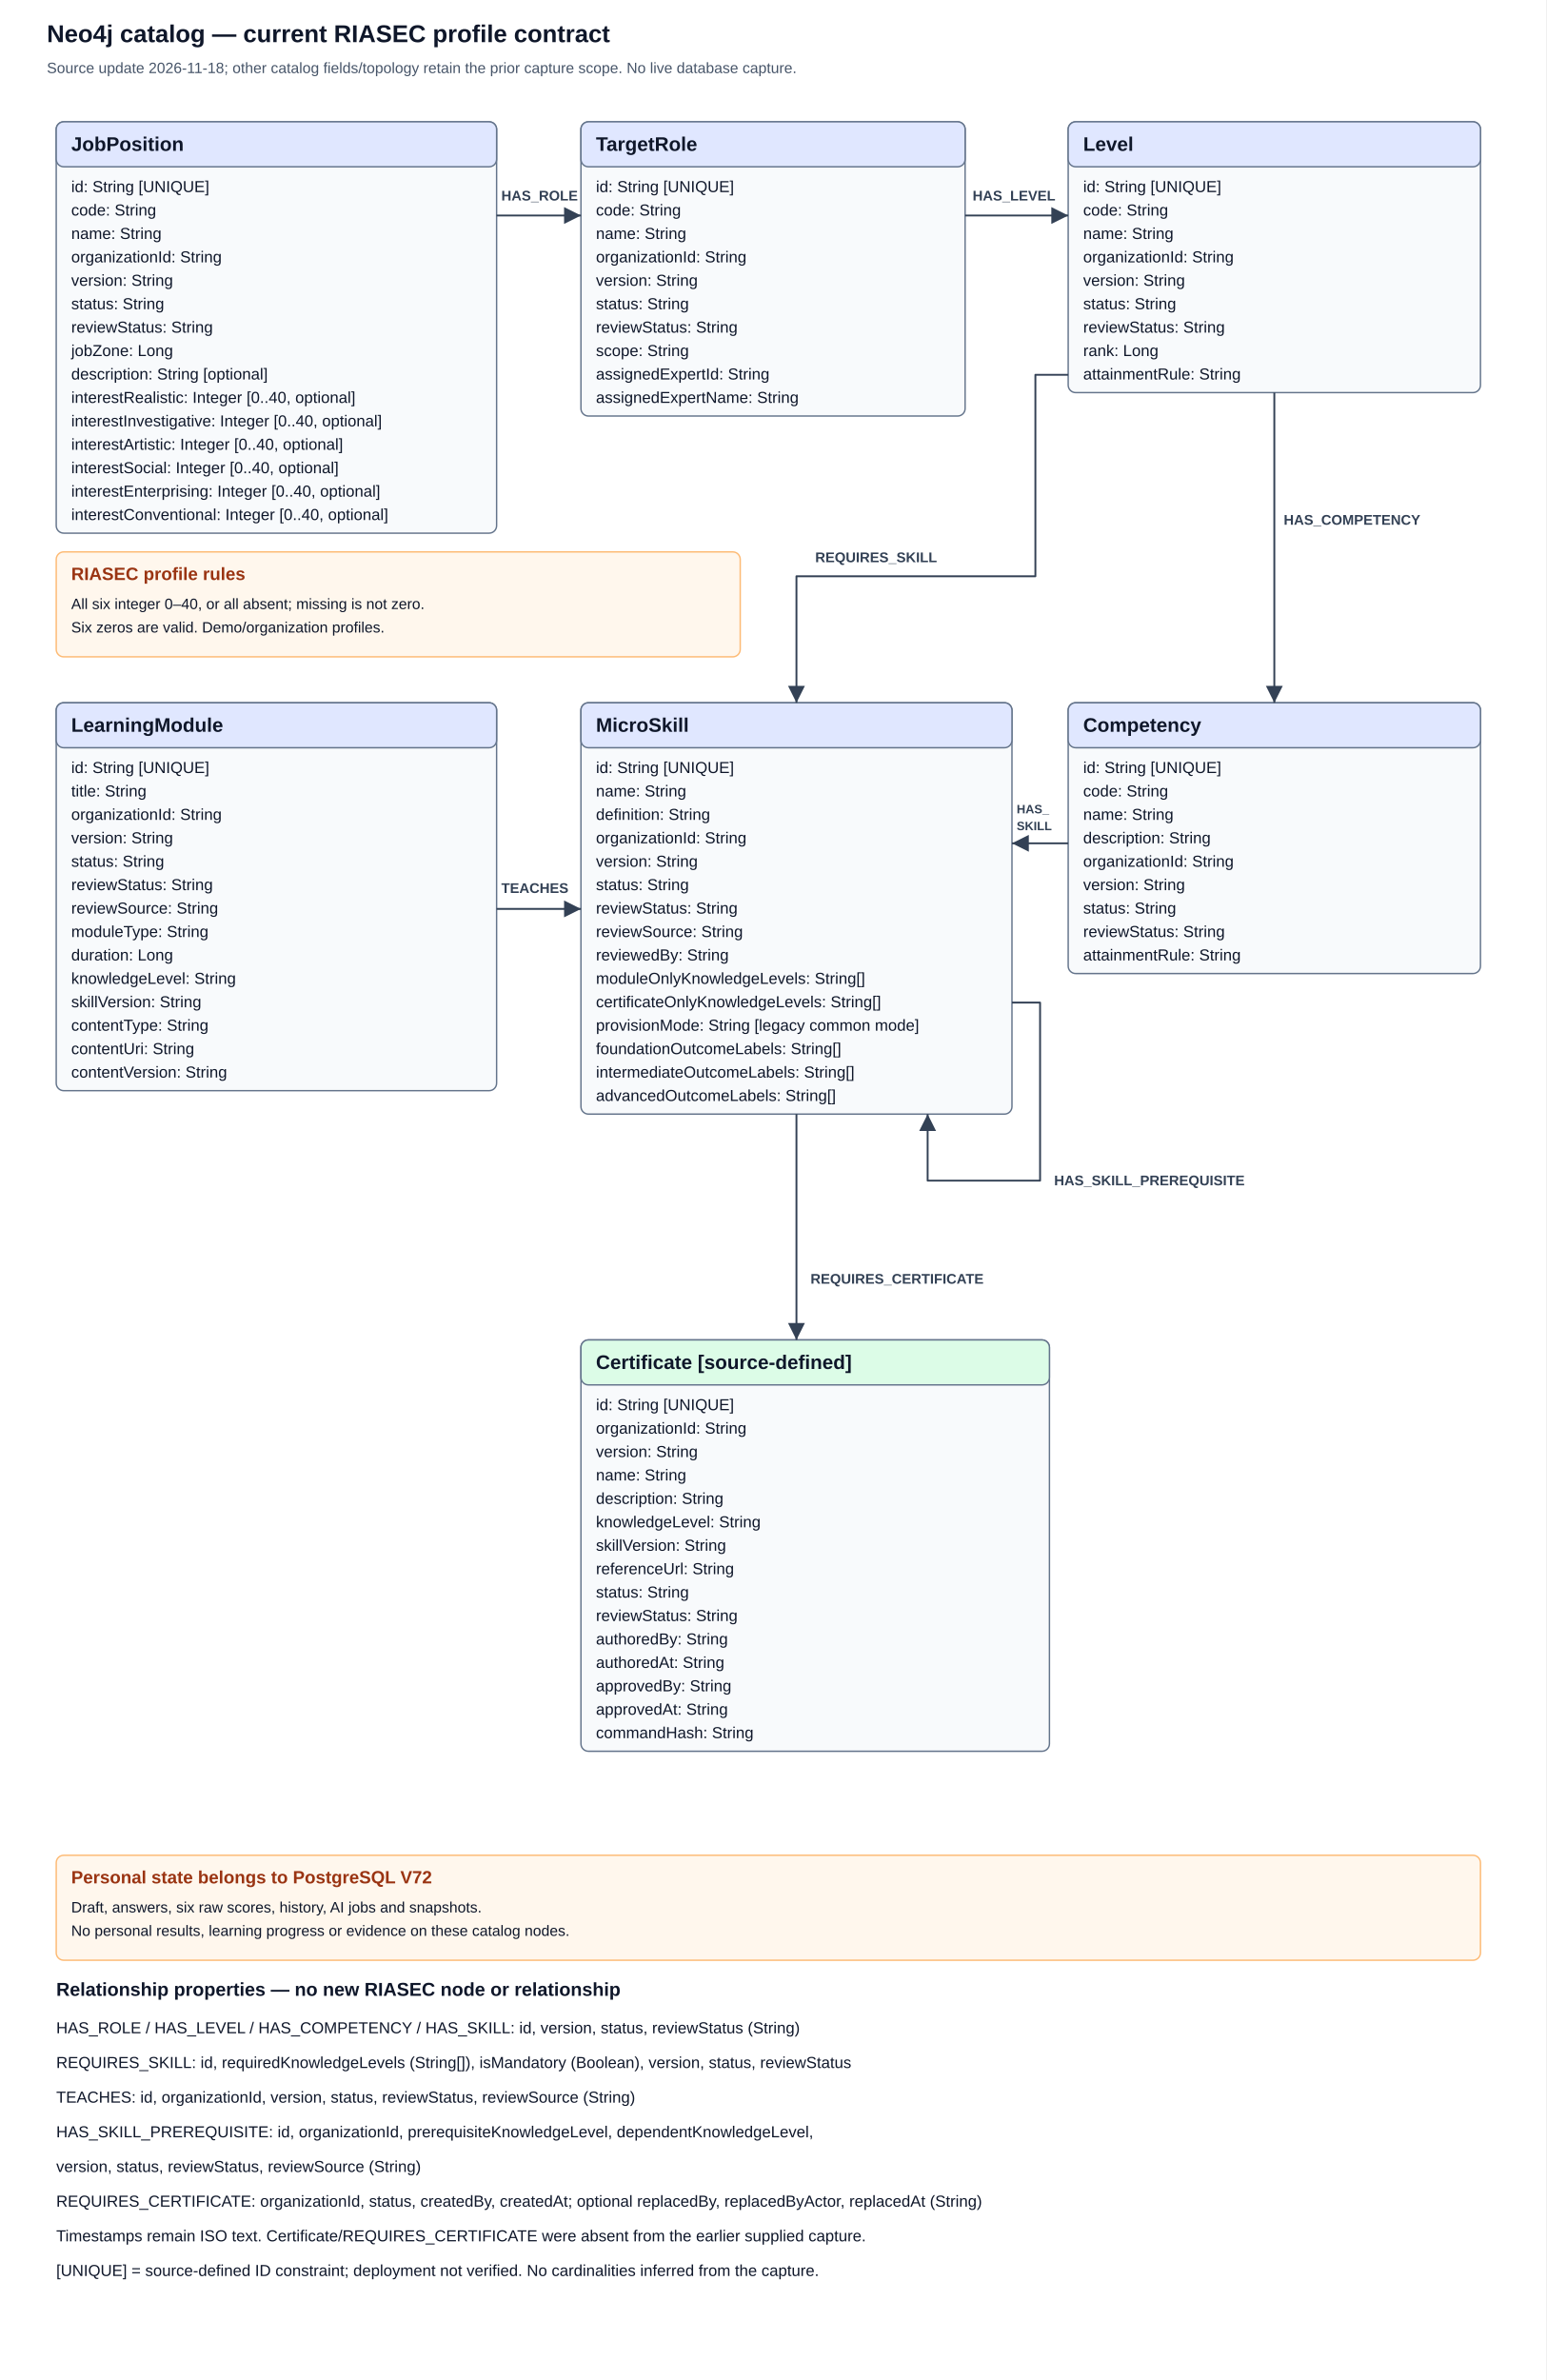
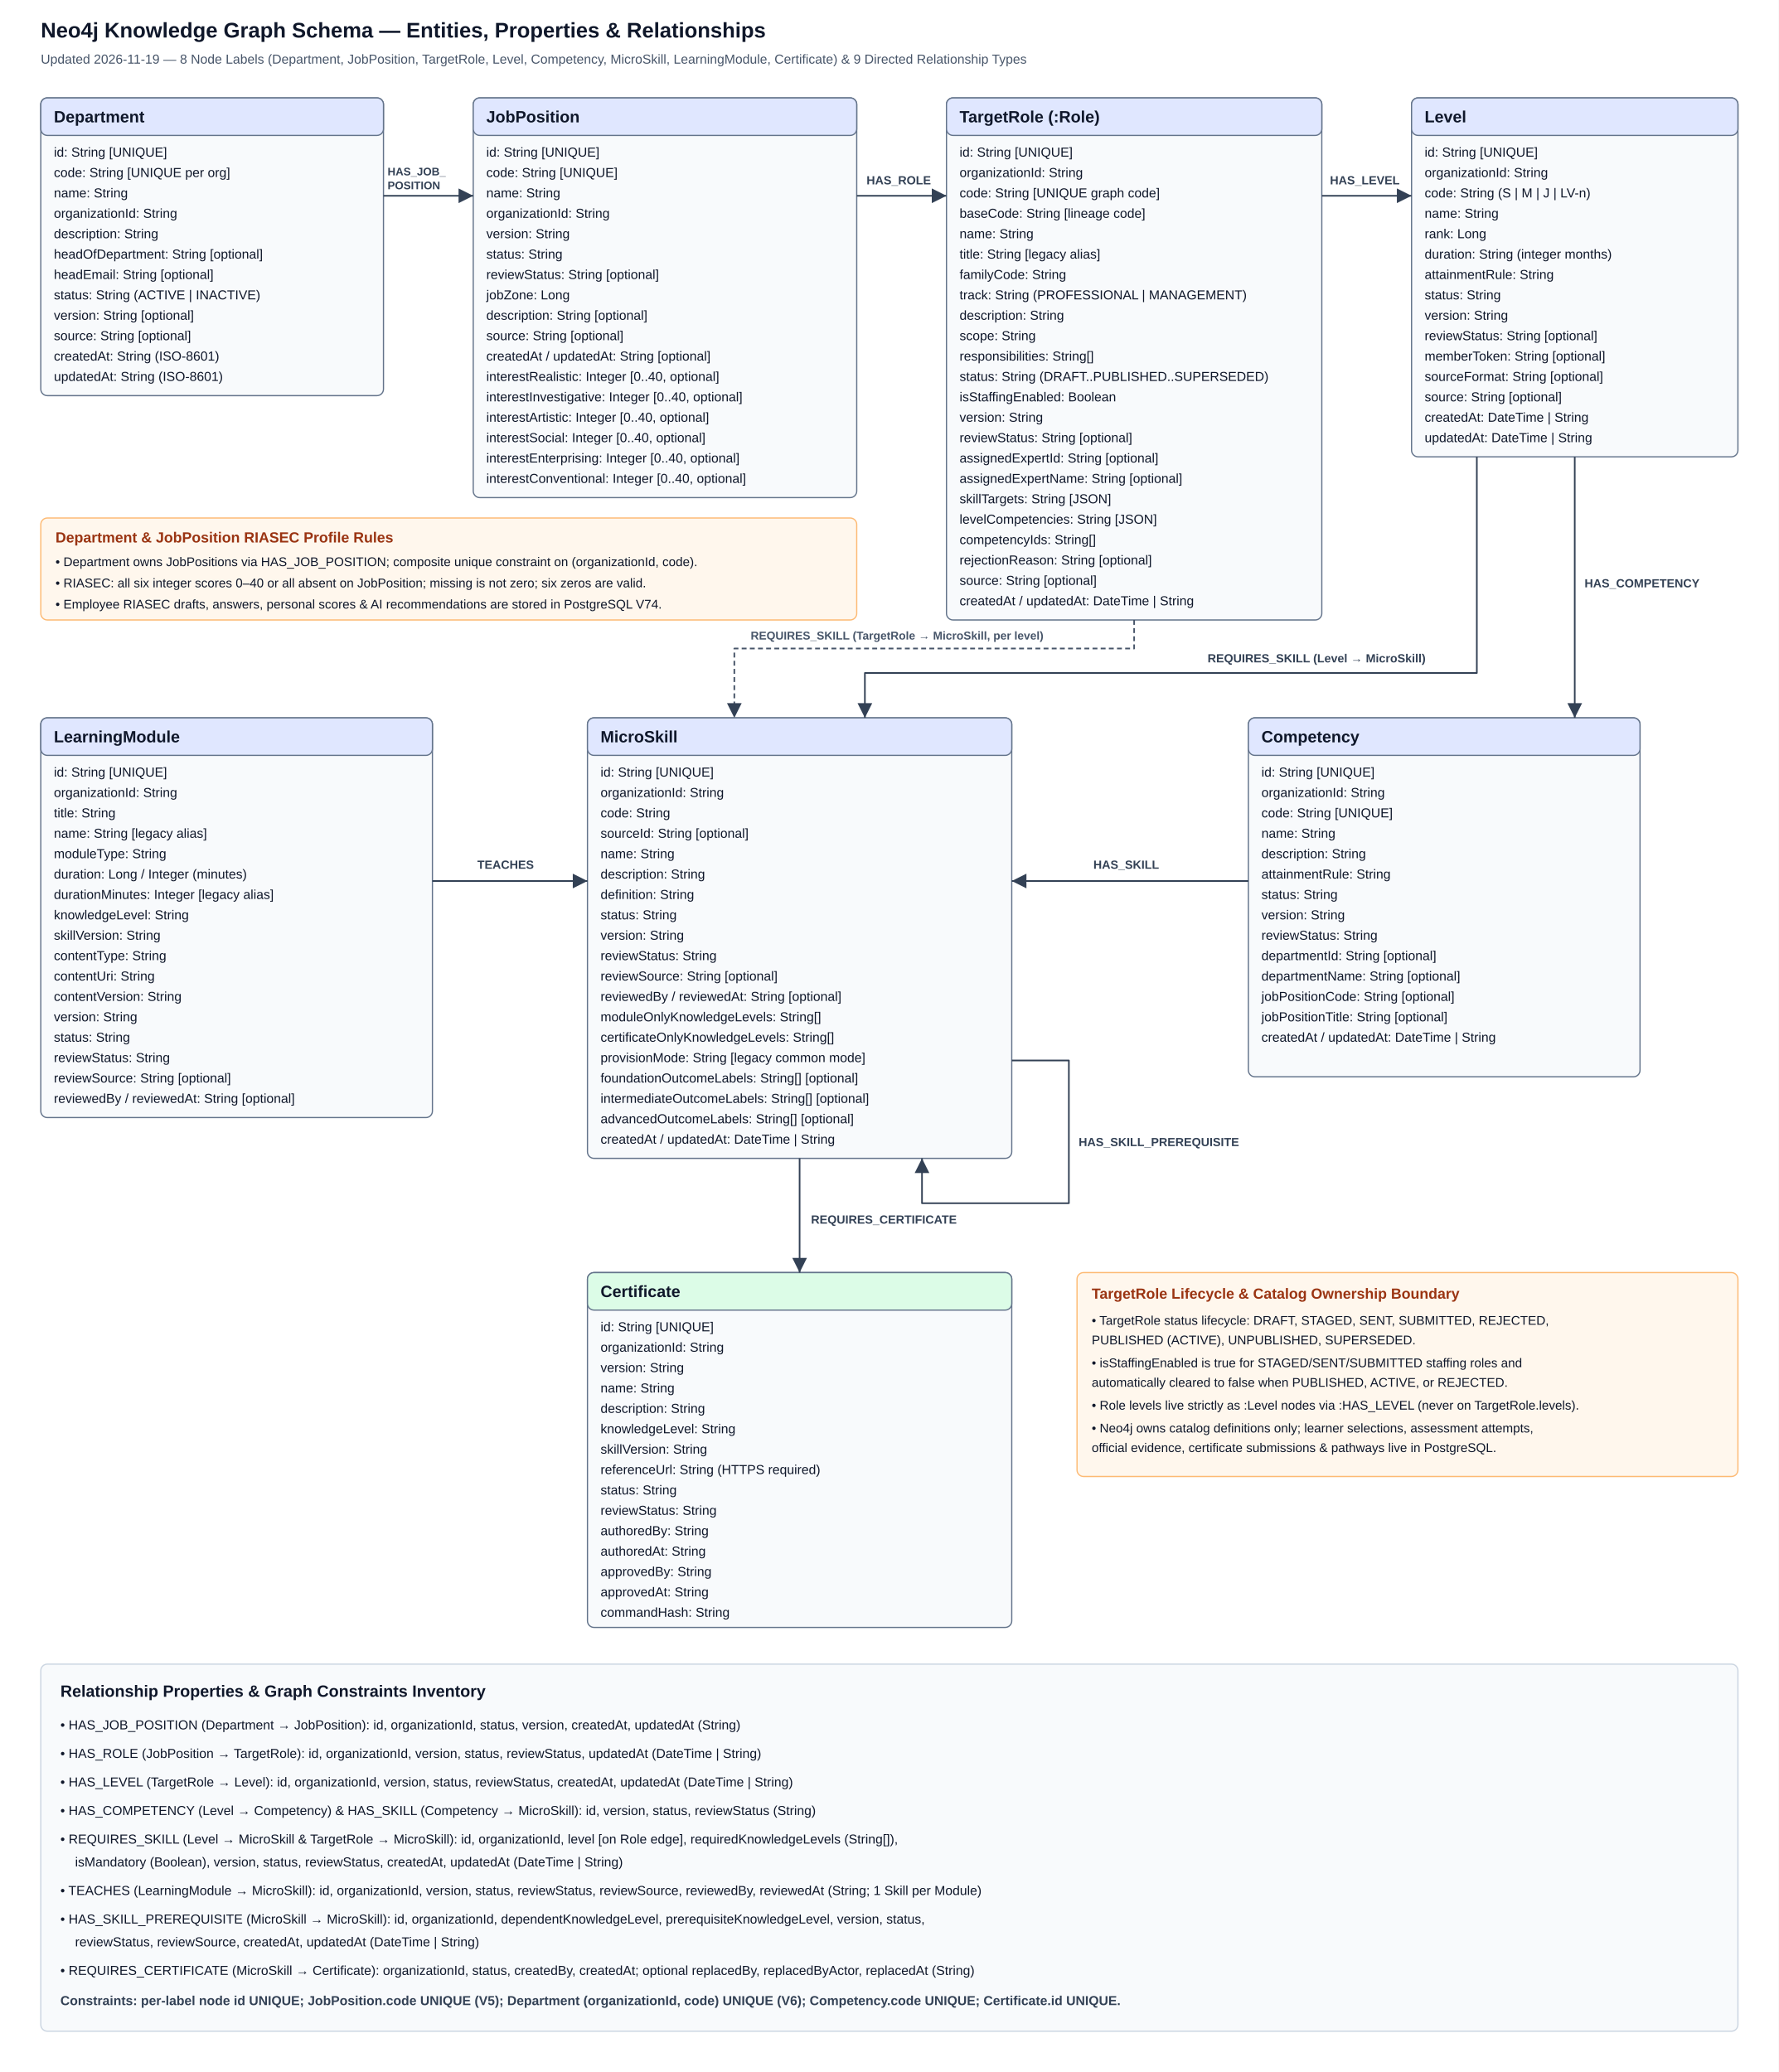
- <svg xmlns="http://www.w3.org/2000/svg" width="1650" height="2540" viewBox="0 0 1650 2540" font-family="Segoe UI,Arial,sans-serif">
+ <svg xmlns="http://www.w3.org/2000/svg" width="2180" height="2540" viewBox="0 0 2180 2540" font-family="Segoe UI,Arial,sans-serif">
  <defs>
    <marker id="arrow" markerWidth="10" markerHeight="9" refX="9" refY="4.5" orient="auto">
      <path d="M0,0 L9,4.5 L0,9" fill="#334155" />
    </marker>
  </defs>
-   <rect width="100%" height="100%" fill="#fff" />
-   <text x="50" y="45" font-size="26" font-weight="650" fill="#0f172a">Neo4j catalog — current RIASEC profile contract</text>
-   <text x="50" y="78" font-size="16" font-weight="400" fill="#475569">Source update 2026-11-18; other catalog fields/topology retain the prior capture scope. No live database capture.</text>
-   <rect x="60" y="130" width="470" height="439" rx="8" fill="#f8fafc" stroke="#64748b" stroke-width="1.5" />
-   <rect x="60" y="130" width="470" height="48" rx="8" fill="#e0e7ff" stroke="#64748b" stroke-width="1.5" />
-   <text x="76" y="161" font-size="21" font-weight="650" fill="#0f172a">JobPosition</text>
-   <text x="76" y="205" font-size="17" font-weight="400" fill="#0f172a">id: String [UNIQUE]</text>
-   <text x="76" y="230" font-size="17" font-weight="400" fill="#0f172a">code: String</text>
-   <text x="76" y="255" font-size="17" font-weight="400" fill="#0f172a">name: String</text>
-   <text x="76" y="280" font-size="17" font-weight="400" fill="#0f172a">organizationId: String</text>
-   <text x="76" y="305" font-size="17" font-weight="400" fill="#0f172a">version: String</text>
-   <text x="76" y="330" font-size="17" font-weight="400" fill="#0f172a">status: String</text>
-   <text x="76" y="355" font-size="17" font-weight="400" fill="#0f172a">reviewStatus: String</text>
-   <text x="76" y="380" font-size="17" font-weight="400" fill="#0f172a">jobZone: Long</text>
-   <text x="76" y="405" font-size="17" font-weight="400" fill="#0f172a">description: String [optional]</text>
-   <text x="76" y="430" font-size="17" font-weight="400" fill="#0f172a">interestRealistic: Integer [0..40, optional]</text>
-   <text x="76" y="455" font-size="16.898" font-weight="400" fill="#0f172a">interestInvestigative: Integer [0..40, optional]</text>
-   <text x="76" y="480" font-size="17" font-weight="400" fill="#0f172a">interestArtistic: Integer [0..40, optional]</text>
-   <text x="76" y="505" font-size="17" font-weight="400" fill="#0f172a">interestSocial: Integer [0..40, optional]</text>
-   <text x="76" y="530" font-size="17" font-weight="400" fill="#0f172a">interestEnterprising: Integer [0..40, optional]</text>
-   <text x="76" y="555" font-size="17" font-weight="400" fill="#0f172a">interestConventional: Integer [0..40, optional]</text>
-   <rect x="620" y="130" width="410" height="314" rx="8" fill="#f8fafc" stroke="#64748b" stroke-width="1.5" />
-   <rect x="620" y="130" width="410" height="48" rx="8" fill="#e0e7ff" stroke="#64748b" stroke-width="1.5" />
-   <text x="636" y="161" font-size="21" font-weight="650" fill="#0f172a">TargetRole</text>
-   <text x="636" y="205" font-size="17" font-weight="400" fill="#0f172a">id: String [UNIQUE]</text>
-   <text x="636" y="230" font-size="17" font-weight="400" fill="#0f172a">code: String</text>
-   <text x="636" y="255" font-size="17" font-weight="400" fill="#0f172a">name: String</text>
-   <text x="636" y="280" font-size="17" font-weight="400" fill="#0f172a">organizationId: String</text>
-   <text x="636" y="305" font-size="17" font-weight="400" fill="#0f172a">version: String</text>
-   <text x="636" y="330" font-size="17" font-weight="400" fill="#0f172a">status: String</text>
-   <text x="636" y="355" font-size="17" font-weight="400" fill="#0f172a">reviewStatus: String</text>
-   <text x="636" y="380" font-size="17" font-weight="400" fill="#0f172a">scope: String</text>
-   <text x="636" y="405" font-size="17" font-weight="400" fill="#0f172a">assignedExpertId: String</text>
-   <text x="636" y="430" font-size="17" font-weight="400" fill="#0f172a">assignedExpertName: String</text>
-   <rect x="1140" y="130" width="440" height="289" rx="8" fill="#f8fafc" stroke="#64748b" stroke-width="1.5" />
-   <rect x="1140" y="130" width="440" height="48" rx="8" fill="#e0e7ff" stroke="#64748b" stroke-width="1.5" />
-   <text x="1156" y="161" font-size="21" font-weight="650" fill="#0f172a">Level</text>
-   <text x="1156" y="205" font-size="17" font-weight="400" fill="#0f172a">id: String [UNIQUE]</text>
-   <text x="1156" y="230" font-size="17" font-weight="400" fill="#0f172a">code: String</text>
-   <text x="1156" y="255" font-size="17" font-weight="400" fill="#0f172a">name: String</text>
-   <text x="1156" y="280" font-size="17" font-weight="400" fill="#0f172a">organizationId: String</text>
-   <text x="1156" y="305" font-size="17" font-weight="400" fill="#0f172a">version: String</text>
-   <text x="1156" y="330" font-size="17" font-weight="400" fill="#0f172a">status: String</text>
-   <text x="1156" y="355" font-size="17" font-weight="400" fill="#0f172a">reviewStatus: String</text>
-   <text x="1156" y="380" font-size="17" font-weight="400" fill="#0f172a">rank: Long</text>
-   <text x="1156" y="405" font-size="17" font-weight="400" fill="#0f172a">attainmentRule: String</text>
-   <rect x="1140" y="750" width="440" height="289" rx="8" fill="#f8fafc" stroke="#64748b" stroke-width="1.5" />
-   <rect x="1140" y="750" width="440" height="48" rx="8" fill="#e0e7ff" stroke="#64748b" stroke-width="1.5" />
-   <text x="1156" y="781" font-size="21" font-weight="650" fill="#0f172a">Competency</text>
-   <text x="1156" y="825" font-size="17" font-weight="400" fill="#0f172a">id: String [UNIQUE]</text>
-   <text x="1156" y="850" font-size="17" font-weight="400" fill="#0f172a">code: String</text>
-   <text x="1156" y="875" font-size="17" font-weight="400" fill="#0f172a">name: String</text>
-   <text x="1156" y="900" font-size="17" font-weight="400" fill="#0f172a">description: String</text>
-   <text x="1156" y="925" font-size="17" font-weight="400" fill="#0f172a">organizationId: String</text>
-   <text x="1156" y="950" font-size="17" font-weight="400" fill="#0f172a">version: String</text>
-   <text x="1156" y="975" font-size="17" font-weight="400" fill="#0f172a">status: String</text>
-   <text x="1156" y="1000" font-size="17" font-weight="400" fill="#0f172a">reviewStatus: String</text>
-   <text x="1156" y="1025" font-size="17" font-weight="400" fill="#0f172a">attainmentRule: String</text>
-   <rect x="620" y="750" width="460" height="439" rx="8" fill="#f8fafc" stroke="#64748b" stroke-width="1.5" />
-   <rect x="620" y="750" width="460" height="48" rx="8" fill="#e0e7ff" stroke="#64748b" stroke-width="1.5" />
-   <text x="636" y="781" font-size="21" font-weight="650" fill="#0f172a">MicroSkill</text>
-   <text x="636" y="825" font-size="17" font-weight="400" fill="#0f172a">id: String [UNIQUE]</text>
-   <text x="636" y="850" font-size="17" font-weight="400" fill="#0f172a">name: String</text>
-   <text x="636" y="875" font-size="17" font-weight="400" fill="#0f172a">definition: String</text>
-   <text x="636" y="900" font-size="17" font-weight="400" fill="#0f172a">organizationId: String</text>
-   <text x="636" y="925" font-size="17" font-weight="400" fill="#0f172a">version: String</text>
-   <text x="636" y="950" font-size="17" font-weight="400" fill="#0f172a">status: String</text>
-   <text x="636" y="975" font-size="17" font-weight="400" fill="#0f172a">reviewStatus: String</text>
-   <text x="636" y="1000" font-size="17" font-weight="400" fill="#0f172a">reviewSource: String</text>
-   <text x="636" y="1025" font-size="17" font-weight="400" fill="#0f172a">reviewedBy: String</text>
-   <text x="636" y="1050" font-size="17" font-weight="400" fill="#0f172a">moduleOnlyKnowledgeLevels: String[]</text>
-   <text x="636" y="1075" font-size="17" font-weight="400" fill="#0f172a">certificateOnlyKnowledgeLevels: String[]</text>
-   <text x="636" y="1100" font-size="17" font-weight="400" fill="#0f172a">provisionMode: String [legacy common mode]</text>
-   <text x="636" y="1125" font-size="17" font-weight="400" fill="#0f172a">foundationOutcomeLabels: String[]</text>
-   <text x="636" y="1150" font-size="17" font-weight="400" fill="#0f172a">intermediateOutcomeLabels: String[]</text>
-   <text x="636" y="1175" font-size="17" font-weight="400" fill="#0f172a">advancedOutcomeLabels: String[]</text>
-   <rect x="60" y="750" width="470" height="414" rx="8" fill="#f8fafc" stroke="#64748b" stroke-width="1.5" />
-   <rect x="60" y="750" width="470" height="48" rx="8" fill="#e0e7ff" stroke="#64748b" stroke-width="1.5" />
-   <text x="76" y="781" font-size="21" font-weight="650" fill="#0f172a">LearningModule</text>
-   <text x="76" y="825" font-size="17" font-weight="400" fill="#0f172a">id: String [UNIQUE]</text>
-   <text x="76" y="850" font-size="17" font-weight="400" fill="#0f172a">title: String</text>
-   <text x="76" y="875" font-size="17" font-weight="400" fill="#0f172a">organizationId: String</text>
-   <text x="76" y="900" font-size="17" font-weight="400" fill="#0f172a">version: String</text>
-   <text x="76" y="925" font-size="17" font-weight="400" fill="#0f172a">status: String</text>
-   <text x="76" y="950" font-size="17" font-weight="400" fill="#0f172a">reviewStatus: String</text>
-   <text x="76" y="975" font-size="17" font-weight="400" fill="#0f172a">reviewSource: String</text>
-   <text x="76" y="1000" font-size="17" font-weight="400" fill="#0f172a">moduleType: String</text>
-   <text x="76" y="1025" font-size="17" font-weight="400" fill="#0f172a">duration: Long</text>
-   <text x="76" y="1050" font-size="17" font-weight="400" fill="#0f172a">knowledgeLevel: String</text>
-   <text x="76" y="1075" font-size="17" font-weight="400" fill="#0f172a">skillVersion: String</text>
-   <text x="76" y="1100" font-size="17" font-weight="400" fill="#0f172a">contentType: String</text>
-   <text x="76" y="1125" font-size="17" font-weight="400" fill="#0f172a">contentUri: String</text>
-   <text x="76" y="1150" font-size="17" font-weight="400" fill="#0f172a">contentVersion: String</text>
-   <rect x="620" y="1430" width="500" height="439" rx="8" fill="#f8fafc" stroke="#64748b" stroke-width="1.5" />
-   <rect x="620" y="1430" width="500" height="48" rx="8" fill="#dcfce7" stroke="#64748b" stroke-width="1.5" />
-   <text x="636" y="1461" font-size="21" font-weight="650" fill="#0f172a">Certificate [source-defined]</text>
-   <text x="636" y="1505" font-size="17" font-weight="400" fill="#0f172a">id: String [UNIQUE]</text>
-   <text x="636" y="1530" font-size="17" font-weight="400" fill="#0f172a">organizationId: String</text>
-   <text x="636" y="1555" font-size="17" font-weight="400" fill="#0f172a">version: String</text>
-   <text x="636" y="1580" font-size="17" font-weight="400" fill="#0f172a">name: String</text>
-   <text x="636" y="1605" font-size="17" font-weight="400" fill="#0f172a">description: String</text>
-   <text x="636" y="1630" font-size="17" font-weight="400" fill="#0f172a">knowledgeLevel: String</text>
-   <text x="636" y="1655" font-size="17" font-weight="400" fill="#0f172a">skillVersion: String</text>
-   <text x="636" y="1680" font-size="17" font-weight="400" fill="#0f172a">referenceUrl: String</text>
-   <text x="636" y="1705" font-size="17" font-weight="400" fill="#0f172a">status: String</text>
-   <text x="636" y="1730" font-size="17" font-weight="400" fill="#0f172a">reviewStatus: String</text>
-   <text x="636" y="1755" font-size="17" font-weight="400" fill="#0f172a">authoredBy: String</text>
-   <text x="636" y="1780" font-size="17" font-weight="400" fill="#0f172a">authoredAt: String</text>
-   <text x="636" y="1805" font-size="17" font-weight="400" fill="#0f172a">approvedBy: String</text>
-   <text x="636" y="1830" font-size="17" font-weight="400" fill="#0f172a">approvedAt: String</text>
-   <text x="636" y="1855" font-size="17" font-weight="400" fill="#0f172a">commandHash: String</text>
-   <polyline points="530,230 620,230" fill="none" stroke="#334155" stroke-width="2" stroke-linejoin="round" marker-end="url(#arrow)" />
-   <text x="535" y="214" font-size="15" font-weight="600" fill="#334155">HAS_ROLE</text>
-   <polyline points="1030,230 1140,230" fill="none" stroke="#334155" stroke-width="2" stroke-linejoin="round" marker-end="url(#arrow)" />
-   <text x="1038" y="214" font-size="15" font-weight="600" fill="#334155">HAS_LEVEL</text>
-   <polyline points="1360,419 1360,750" fill="none" stroke="#334155" stroke-width="2" stroke-linejoin="round" marker-end="url(#arrow)" />
-   <text x="1370" y="560" font-size="15" font-weight="600" fill="#334155">HAS_COMPETENCY</text>
-   <polyline points="1140,900 1080,900" fill="none" stroke="#334155" stroke-width="2" stroke-linejoin="round" marker-end="url(#arrow)" />
-   <text x="1085" y="868" font-size="13" font-weight="600" fill="#334155">HAS_</text>
-   <text x="1085" y="886" font-size="13" font-weight="600" fill="#334155">SKILL</text>
-   <polyline points="1140,400 1105,400 1105,615 850,615 850,750" fill="none" stroke="#334155" stroke-width="2" stroke-linejoin="round" marker-end="url(#arrow)" />
-   <text x="870" y="600" font-size="15" font-weight="600" fill="#334155">REQUIRES_SKILL</text>
-   <polyline points="530,970 620,970" fill="none" stroke="#334155" stroke-width="2" stroke-linejoin="round" marker-end="url(#arrow)" />
-   <text x="535" y="953" font-size="15" font-weight="600" fill="#334155">TEACHES</text>
-   <polyline points="1080,1070 1110,1070 1110,1260 990,1260 990,1189" fill="none" stroke="#334155" stroke-width="2" stroke-linejoin="round" marker-end="url(#arrow)" />
-   <text x="1125" y="1265" font-size="15" font-weight="600" fill="#334155">HAS_SKILL_PREREQUISITE</text>
-   <polyline points="850,1189 850,1430" fill="none" stroke="#334155" stroke-width="2" stroke-linejoin="round" marker-end="url(#arrow)" />
-   <text x="865" y="1370" font-size="15" font-weight="600" fill="#334155">REQUIRES_CERTIFICATE</text>
-   <rect x="60" y="589" width="730" height="112" rx="8" fill="#fff7ed" stroke="#fdba74" stroke-width="1.5" />
-   <text x="76" y="619" font-size="19" font-weight="650" fill="#9a3412">RIASEC profile rules</text>
-   <text x="76" y="650" font-size="16" font-weight="400" fill="#0f172a">All six integer 0–40, or all absent; missing is not zero.</text>
-   <text x="76" y="675" font-size="16" font-weight="400" fill="#0f172a">Six zeros are valid. Demo/organization profiles.</text>
-   <rect x="60" y="1980" width="1520" height="112" rx="8" fill="#fff7ed" stroke="#fdba74" stroke-width="1.5" />
-   <text x="76" y="2010" font-size="19" font-weight="650" fill="#9a3412">Personal state belongs to PostgreSQL V72</text>
-   <text x="76" y="2041" font-size="16" font-weight="400" fill="#0f172a">Draft, answers, six raw scores, history, AI jobs and snapshots.</text>
-   <text x="76" y="2066" font-size="16" font-weight="400" fill="#0f172a">No personal results, learning progress or evidence on these catalog nodes.</text>
-   <text x="60" y="2130" font-size="20" font-weight="650" fill="#0f172a">Relationship properties — no new RIASEC node or relationship</text>
-   <text x="60" y="2170" font-size="17" font-weight="400" fill="#0f172a">HAS_ROLE / HAS_LEVEL / HAS_COMPETENCY / HAS_SKILL: id, version, status, reviewStatus (String)</text>
-   <text x="60" y="2207" font-size="17" font-weight="400" fill="#0f172a">REQUIRES_SKILL: id, requiredKnowledgeLevels (String[]), isMandatory (Boolean), version, status, reviewStatus</text>
-   <text x="60" y="2244" font-size="17" font-weight="400" fill="#0f172a">TEACHES: id, organizationId, version, status, reviewStatus, reviewSource (String)</text>
-   <text x="60" y="2281" font-size="17" font-weight="400" fill="#0f172a">HAS_SKILL_PREREQUISITE: id, organizationId, prerequisiteKnowledgeLevel, dependentKnowledgeLevel,</text>
-   <text x="60" y="2318" font-size="17" font-weight="400" fill="#0f172a">    version, status, reviewStatus, reviewSource (String)</text>
-   <text x="60" y="2355" font-size="17" font-weight="400" fill="#0f172a">REQUIRES_CERTIFICATE: organizationId, status, createdBy, createdAt; optional replacedBy, replacedByActor, replacedAt (String)</text>
-   <text x="60" y="2392" font-size="17" font-weight="400" fill="#0f172a">Timestamps remain ISO text. Certificate/REQUIRES_CERTIFICATE were absent from the earlier supplied capture.</text>
-   <text x="60" y="2429" font-size="17" font-weight="400" fill="#0f172a">[UNIQUE] = source-defined ID constraint; deployment not verified. No cardinalities inferred from the capture.</text>
+   <rect width="100%" height="100%" fill="#ffffff" />
+   <text x="50" y="46" font-size="26" font-weight="650" fill="#0f172a">Neo4j Knowledge Graph Schema — Entities, Properties &amp; Relationships</text>
+   <text x="50" y="78" font-size="16" font-weight="400" fill="#475569">Updated 2026-11-19 — 8 Node Labels (Department, JobPosition, TargetRole, Level, Competency, MicroSkill, LearningModule, Certificate) &amp; 9 Directed Relationship Types</text>
+   <rect x="50" y="120" width="420" height="365" rx="8" fill="#f8fafc" stroke="#64748b" stroke-width="1.5" />
+   <rect x="50" y="120" width="420" height="46" rx="8" fill="#e0e7ff" stroke="#64748b" stroke-width="1.5" />
+   <text x="66" y="150" font-size="20" font-weight="650" fill="#0f172a">Department</text>
+   <text x="66" y="192" font-size="16" fill="#0f172a">id: String [UNIQUE]</text>
+   <text x="66" y="217" font-size="16" fill="#0f172a">code: String [UNIQUE per org]</text>
+   <text x="66" y="242" font-size="16" fill="#0f172a">name: String</text>
+   <text x="66" y="267" font-size="16" fill="#0f172a">organizationId: String</text>
+   <text x="66" y="292" font-size="16" fill="#0f172a">description: String</text>
+   <text x="66" y="317" font-size="16" fill="#0f172a">headOfDepartment: String [optional]</text>
+   <text x="66" y="342" font-size="16" fill="#0f172a">headEmail: String [optional]</text>
+   <text x="66" y="367" font-size="16" fill="#0f172a">status: String (ACTIVE | INACTIVE)</text>
+   <text x="66" y="392" font-size="16" fill="#0f172a">version: String [optional]</text>
+   <text x="66" y="417" font-size="16" fill="#0f172a">source: String [optional]</text>
+   <text x="66" y="442" font-size="16" fill="#0f172a">createdAt: String (ISO-8601)</text>
+   <text x="66" y="467" font-size="16" fill="#0f172a">updatedAt: String (ISO-8601)</text>
+   <rect x="580" y="120" width="470" height="490" rx="8" fill="#f8fafc" stroke="#64748b" stroke-width="1.5" />
+   <rect x="580" y="120" width="470" height="46" rx="8" fill="#e0e7ff" stroke="#64748b" stroke-width="1.5" />
+   <text x="596" y="150" font-size="20" font-weight="650" fill="#0f172a">JobPosition</text>
+   <text x="596" y="192" font-size="16" fill="#0f172a">id: String [UNIQUE]</text>
+   <text x="596" y="217" font-size="16" fill="#0f172a">code: String [UNIQUE]</text>
+   <text x="596" y="242" font-size="16" fill="#0f172a">name: String</text>
+   <text x="596" y="267" font-size="16" fill="#0f172a">organizationId: String</text>
+   <text x="596" y="292" font-size="16" fill="#0f172a">version: String</text>
+   <text x="596" y="317" font-size="16" fill="#0f172a">status: String</text>
+   <text x="596" y="342" font-size="16" fill="#0f172a">reviewStatus: String [optional]</text>
+   <text x="596" y="367" font-size="16" fill="#0f172a">jobZone: Long</text>
+   <text x="596" y="392" font-size="16" fill="#0f172a">description: String [optional]</text>
+   <text x="596" y="417" font-size="16" fill="#0f172a">source: String [optional]</text>
+   <text x="596" y="442" font-size="16" fill="#0f172a">createdAt / updatedAt: String [optional]</text>
+   <text x="596" y="467" font-size="16" fill="#0f172a">interestRealistic: Integer [0..40, optional]</text>
+   <text x="596" y="492" font-size="16" fill="#0f172a">interestInvestigative: Integer [0..40, optional]</text>
+   <text x="596" y="517" font-size="16" fill="#0f172a">interestArtistic: Integer [0..40, optional]</text>
+   <text x="596" y="542" font-size="16" fill="#0f172a">interestSocial: Integer [0..40, optional]</text>
+   <text x="596" y="567" font-size="16" fill="#0f172a">interestEnterprising: Integer [0..40, optional]</text>
+   <text x="596" y="592" font-size="16" fill="#0f172a">interestConventional: Integer [0..40, optional]</text>
+   <rect x="1160" y="120" width="460" height="640" rx="8" fill="#f8fafc" stroke="#64748b" stroke-width="1.5" />
+   <rect x="1160" y="120" width="460" height="46" rx="8" fill="#e0e7ff" stroke="#64748b" stroke-width="1.5" />
+   <text x="1176" y="150" font-size="20" font-weight="650" fill="#0f172a">TargetRole (:Role)</text>
+   <text x="1176" y="192" font-size="16" fill="#0f172a">id: String [UNIQUE]</text>
+   <text x="1176" y="217" font-size="16" fill="#0f172a">organizationId: String</text>
+   <text x="1176" y="242" font-size="16" fill="#0f172a">code: String [UNIQUE graph code]</text>
+   <text x="1176" y="267" font-size="16" fill="#0f172a">baseCode: String [lineage code]</text>
+   <text x="1176" y="292" font-size="16" fill="#0f172a">name: String</text>
+   <text x="1176" y="317" font-size="16" fill="#0f172a">title: String [legacy alias]</text>
+   <text x="1176" y="342" font-size="16" fill="#0f172a">familyCode: String</text>
+   <text x="1176" y="367" font-size="16" fill="#0f172a">track: String (PROFESSIONAL | MANAGEMENT)</text>
+   <text x="1176" y="392" font-size="16" fill="#0f172a">description: String</text>
+   <text x="1176" y="417" font-size="16" fill="#0f172a">scope: String</text>
+   <text x="1176" y="442" font-size="16" fill="#0f172a">responsibilities: String[]</text>
+   <text x="1176" y="467" font-size="16" fill="#0f172a">status: String (DRAFT..PUBLISHED..SUPERSEDED)</text>
+   <text x="1176" y="492" font-size="16" fill="#0f172a">isStaffingEnabled: Boolean</text>
+   <text x="1176" y="517" font-size="16" fill="#0f172a">version: String</text>
+   <text x="1176" y="542" font-size="16" fill="#0f172a">reviewStatus: String [optional]</text>
+   <text x="1176" y="567" font-size="16" fill="#0f172a">assignedExpertId: String [optional]</text>
+   <text x="1176" y="592" font-size="16" fill="#0f172a">assignedExpertName: String [optional]</text>
+   <text x="1176" y="617" font-size="16" fill="#0f172a">skillTargets: String [JSON]</text>
+   <text x="1176" y="642" font-size="16" fill="#0f172a">levelCompetencies: String [JSON]</text>
+   <text x="1176" y="667" font-size="16" fill="#0f172a">competencyIds: String[]</text>
+   <text x="1176" y="692" font-size="16" fill="#0f172a">rejectionReason: String [optional]</text>
+   <text x="1176" y="717" font-size="16" fill="#0f172a">source: String [optional]</text>
+   <text x="1176" y="742" font-size="16" fill="#0f172a">createdAt / updatedAt: DateTime | String</text>
+   <rect x="1730" y="120" width="400" height="440" rx="8" fill="#f8fafc" stroke="#64748b" stroke-width="1.5" />
+   <rect x="1730" y="120" width="400" height="46" rx="8" fill="#e0e7ff" stroke="#64748b" stroke-width="1.5" />
+   <text x="1746" y="150" font-size="20" font-weight="650" fill="#0f172a">Level</text>
+   <text x="1746" y="192" font-size="16" fill="#0f172a">id: String [UNIQUE]</text>
+   <text x="1746" y="217" font-size="16" fill="#0f172a">organizationId: String</text>
+   <text x="1746" y="242" font-size="16" fill="#0f172a">code: String (S | M | J | LV-n)</text>
+   <text x="1746" y="267" font-size="16" fill="#0f172a">name: String</text>
+   <text x="1746" y="292" font-size="16" fill="#0f172a">rank: Long</text>
+   <text x="1746" y="317" font-size="16" fill="#0f172a">duration: String (integer months)</text>
+   <text x="1746" y="342" font-size="16" fill="#0f172a">attainmentRule: String</text>
+   <text x="1746" y="367" font-size="16" fill="#0f172a">status: String</text>
+   <text x="1746" y="392" font-size="16" fill="#0f172a">version: String</text>
+   <text x="1746" y="417" font-size="16" fill="#0f172a">reviewStatus: String [optional]</text>
+   <text x="1746" y="442" font-size="16" fill="#0f172a">memberToken: String [optional]</text>
+   <text x="1746" y="467" font-size="16" fill="#0f172a">sourceFormat: String [optional]</text>
+   <text x="1746" y="492" font-size="16" fill="#0f172a">source: String [optional]</text>
+   <text x="1746" y="517" font-size="16" fill="#0f172a">createdAt: DateTime | String</text>
+   <text x="1746" y="542" font-size="16" fill="#0f172a">updatedAt: DateTime | String</text>
+   <rect x="50" y="635" width="1000" height="125" rx="8" fill="#fff7ed" stroke="#fdba74" stroke-width="1.5" />
+   <text x="68" y="665" font-size="18" font-weight="650" fill="#9a3412">Department &amp; JobPosition RIASEC Profile Rules</text>
+   <text x="68" y="694" font-size="15.5" fill="#0f172a">• Department owns JobPositions via HAS_JOB_POSITION; composite unique constraint on (organizationId, code).</text>
+   <text x="68" y="720" font-size="15.5" fill="#0f172a">• RIASEC: all six integer scores 0–40 or all absent on JobPosition; missing is not zero; six zeros are valid.</text>
+   <text x="68" y="746" font-size="15.5" fill="#0f172a">• Employee RIASEC drafts, answers, personal scores &amp; AI recommendations are stored in PostgreSQL V74.</text>
+   <rect x="50" y="880" width="480" height="490" rx="8" fill="#f8fafc" stroke="#64748b" stroke-width="1.5" />
+   <rect x="50" y="880" width="480" height="46" rx="8" fill="#e0e7ff" stroke="#64748b" stroke-width="1.5" />
+   <text x="66" y="910" font-size="20" font-weight="650" fill="#0f172a">LearningModule</text>
+   <text x="66" y="952" font-size="16" fill="#0f172a">id: String [UNIQUE]</text>
+   <text x="66" y="977" font-size="16" fill="#0f172a">organizationId: String</text>
+   <text x="66" y="1002" font-size="16" fill="#0f172a">title: String</text>
+   <text x="66" y="1027" font-size="16" fill="#0f172a">name: String [legacy alias]</text>
+   <text x="66" y="1052" font-size="16" fill="#0f172a">moduleType: String</text>
+   <text x="66" y="1077" font-size="16" fill="#0f172a">duration: Long / Integer (minutes)</text>
+   <text x="66" y="1102" font-size="16" fill="#0f172a">durationMinutes: Integer [legacy alias]</text>
+   <text x="66" y="1127" font-size="16" fill="#0f172a">knowledgeLevel: String</text>
+   <text x="66" y="1152" font-size="16" fill="#0f172a">skillVersion: String</text>
+   <text x="66" y="1177" font-size="16" fill="#0f172a">contentType: String</text>
+   <text x="66" y="1202" font-size="16" fill="#0f172a">contentUri: String</text>
+   <text x="66" y="1227" font-size="16" fill="#0f172a">contentVersion: String</text>
+   <text x="66" y="1252" font-size="16" fill="#0f172a">version: String</text>
+   <text x="66" y="1277" font-size="16" fill="#0f172a">status: String</text>
+   <text x="66" y="1302" font-size="16" fill="#0f172a">reviewStatus: String</text>
+   <text x="66" y="1327" font-size="16" fill="#0f172a">reviewSource: String [optional]</text>
+   <text x="66" y="1352" font-size="16" fill="#0f172a">reviewedBy / reviewedAt: String [optional]</text>
+   <rect x="720" y="880" width="520" height="540" rx="8" fill="#f8fafc" stroke="#64748b" stroke-width="1.5" />
+   <rect x="720" y="880" width="520" height="46" rx="8" fill="#e0e7ff" stroke="#64748b" stroke-width="1.5" />
+   <text x="736" y="910" font-size="20" font-weight="650" fill="#0f172a">MicroSkill</text>
+   <text x="736" y="952" font-size="16" fill="#0f172a">id: String [UNIQUE]</text>
+   <text x="736" y="977" font-size="16" fill="#0f172a">organizationId: String</text>
+   <text x="736" y="1002" font-size="16" fill="#0f172a">code: String</text>
+   <text x="736" y="1027" font-size="16" fill="#0f172a">sourceId: String [optional]</text>
+   <text x="736" y="1052" font-size="16" fill="#0f172a">name: String</text>
+   <text x="736" y="1077" font-size="16" fill="#0f172a">description: String</text>
+   <text x="736" y="1102" font-size="16" fill="#0f172a">definition: String</text>
+   <text x="736" y="1127" font-size="16" fill="#0f172a">status: String</text>
+   <text x="736" y="1152" font-size="16" fill="#0f172a">version: String</text>
+   <text x="736" y="1177" font-size="16" fill="#0f172a">reviewStatus: String</text>
+   <text x="736" y="1202" font-size="16" fill="#0f172a">reviewSource: String [optional]</text>
+   <text x="736" y="1227" font-size="16" fill="#0f172a">reviewedBy / reviewedAt: String [optional]</text>
+   <text x="736" y="1252" font-size="16" fill="#0f172a">moduleOnlyKnowledgeLevels: String[]</text>
+   <text x="736" y="1277" font-size="16" fill="#0f172a">certificateOnlyKnowledgeLevels: String[]</text>
+   <text x="736" y="1302" font-size="16" fill="#0f172a">provisionMode: String [legacy common mode]</text>
+   <text x="736" y="1327" font-size="16" fill="#0f172a">foundationOutcomeLabels: String[] [optional]</text>
+   <text x="736" y="1352" font-size="16" fill="#0f172a">intermediateOutcomeLabels: String[] [optional]</text>
+   <text x="736" y="1377" font-size="16" fill="#0f172a">advancedOutcomeLabels: String[] [optional]</text>
+   <text x="736" y="1402" font-size="16" fill="#0f172a">createdAt / updatedAt: DateTime | String</text>
+   <rect x="1530" y="880" width="480" height="440" rx="8" fill="#f8fafc" stroke="#64748b" stroke-width="1.5" />
+   <rect x="1530" y="880" width="480" height="46" rx="8" fill="#e0e7ff" stroke="#64748b" stroke-width="1.5" />
+   <text x="1546" y="910" font-size="20" font-weight="650" fill="#0f172a">Competency</text>
+   <text x="1546" y="952" font-size="16" fill="#0f172a">id: String [UNIQUE]</text>
+   <text x="1546" y="977" font-size="16" fill="#0f172a">organizationId: String</text>
+   <text x="1546" y="1002" font-size="16" fill="#0f172a">code: String [UNIQUE]</text>
+   <text x="1546" y="1027" font-size="16" fill="#0f172a">name: String</text>
+   <text x="1546" y="1052" font-size="16" fill="#0f172a">description: String</text>
+   <text x="1546" y="1077" font-size="16" fill="#0f172a">attainmentRule: String</text>
+   <text x="1546" y="1102" font-size="16" fill="#0f172a">status: String</text>
+   <text x="1546" y="1127" font-size="16" fill="#0f172a">version: String</text>
+   <text x="1546" y="1152" font-size="16" fill="#0f172a">reviewStatus: String</text>
+   <text x="1546" y="1177" font-size="16" fill="#0f172a">departmentId: String [optional]</text>
+   <text x="1546" y="1202" font-size="16" fill="#0f172a">departmentName: String [optional]</text>
+   <text x="1546" y="1227" font-size="16" fill="#0f172a">jobPositionCode: String [optional]</text>
+   <text x="1546" y="1252" font-size="16" fill="#0f172a">jobPositionTitle: String [optional]</text>
+   <text x="1546" y="1277" font-size="16" fill="#0f172a">createdAt / updatedAt: DateTime | String</text>
+   <rect x="720" y="1560" width="520" height="435" rx="8" fill="#f8fafc" stroke="#64748b" stroke-width="1.5" />
+   <rect x="720" y="1560" width="520" height="46" rx="8" fill="#dcfce7" stroke="#64748b" stroke-width="1.5" />
+   <text x="736" y="1590" font-size="20" font-weight="650" fill="#0f172a">Certificate</text>
+   <text x="736" y="1632" font-size="16" fill="#0f172a">id: String [UNIQUE]</text>
+   <text x="736" y="1657" font-size="16" fill="#0f172a">organizationId: String</text>
+   <text x="736" y="1682" font-size="16" fill="#0f172a">version: String</text>
+   <text x="736" y="1707" font-size="16" fill="#0f172a">name: String</text>
+   <text x="736" y="1732" font-size="16" fill="#0f172a">description: String</text>
+   <text x="736" y="1757" font-size="16" fill="#0f172a">knowledgeLevel: String</text>
+   <text x="736" y="1782" font-size="16" fill="#0f172a">skillVersion: String</text>
+   <text x="736" y="1807" font-size="16" fill="#0f172a">referenceUrl: String (HTTPS required)</text>
+   <text x="736" y="1832" font-size="16" fill="#0f172a">status: String</text>
+   <text x="736" y="1857" font-size="16" fill="#0f172a">reviewStatus: String</text>
+   <text x="736" y="1882" font-size="16" fill="#0f172a">authoredBy: String</text>
+   <text x="736" y="1907" font-size="16" fill="#0f172a">authoredAt: String</text>
+   <text x="736" y="1932" font-size="16" fill="#0f172a">approvedBy: String</text>
+   <text x="736" y="1957" font-size="16" fill="#0f172a">approvedAt: String</text>
+   <text x="736" y="1982" font-size="16" fill="#0f172a">commandHash: String</text>
+   <rect x="1320" y="1560" width="810" height="250" rx="8" fill="#fff7ed" stroke="#fdba74" stroke-width="1.5" />
+   <text x="1338" y="1592" font-size="18" font-weight="650" fill="#9a3412">TargetRole Lifecycle &amp; Catalog Ownership Boundary</text>
+   <text x="1338" y="1624" font-size="15.5" fill="#0f172a">• TargetRole status lifecycle: DRAFT, STAGED, SENT, SUBMITTED, REJECTED,</text>
+   <text x="1338" y="1648" font-size="15.5" fill="#0f172a">  PUBLISHED (ACTIVE), UNPUBLISHED, SUPERSEDED.</text>
+   <text x="1338" y="1676" font-size="15.5" fill="#0f172a">• isStaffingEnabled is true for STAGED/SENT/SUBMITTED staffing roles and</text>
+   <text x="1338" y="1700" font-size="15.5" fill="#0f172a">  automatically cleared to false when PUBLISHED, ACTIVE, or REJECTED.</text>
+   <text x="1338" y="1728" font-size="15.5" fill="#0f172a">• Role levels live strictly as :Level nodes via :HAS_LEVEL (never on TargetRole.levels).</text>
+   <text x="1338" y="1756" font-size="15.5" fill="#0f172a">• Neo4j owns catalog definitions only; learner selections, assessment attempts,</text>
+   <text x="1338" y="1780" font-size="15.5" fill="#0f172a">  official evidence, certificate submissions &amp; pathways live in PostgreSQL.</text>
+   <polyline points="470,240 580,240" fill="none" stroke="#334155" stroke-width="2" stroke-linejoin="round" marker-end="url(#arrow)" />
+   <text x="475" y="215" font-size="13.5" font-weight="600" fill="#334155">HAS_JOB_</text>
+   <text x="475" y="232" font-size="13.5" font-weight="600" fill="#334155">POSITION</text>
+   <polyline points="1050,240 1160,240" fill="none" stroke="#334155" stroke-width="2" stroke-linejoin="round" marker-end="url(#arrow)" />
+   <text x="1062" y="226" font-size="14.5" font-weight="600" fill="#334155">HAS_ROLE</text>
+   <polyline points="1620,240 1730,240" fill="none" stroke="#334155" stroke-width="2" stroke-linejoin="round" marker-end="url(#arrow)" />
+   <text x="1630" y="226" font-size="14.5" font-weight="600" fill="#334155">HAS_LEVEL</text>
+   <polyline points="1930,560 1930,880" fill="none" stroke="#334155" stroke-width="2" stroke-linejoin="round" marker-end="url(#arrow)" />
+   <text x="1942" y="720" font-size="14.5" font-weight="600" fill="#334155">HAS_COMPETENCY</text>
+   <polyline points="1530,1080 1240,1080" fill="none" stroke="#334155" stroke-width="2" stroke-linejoin="round" marker-end="url(#arrow)" />
+   <text x="1340" y="1065" font-size="14.5" font-weight="600" fill="#334155">HAS_SKILL</text>
+   <polyline points="1810,560 1810,825 1060,825 1060,880" fill="none" stroke="#334155" stroke-width="2" stroke-linejoin="round" marker-end="url(#arrow)" />
+   <text x="1480" y="812" font-size="14.5" font-weight="600" fill="#334155">REQUIRES_SKILL (Level → MicroSkill)</text>
+   <polyline points="1390,760 1390,795 900,795 900,880" fill="none" stroke="#475569" stroke-width="2" stroke-dasharray="6,4" stroke-linejoin="round" marker-end="url(#arrow)" />
+   <text x="920" y="784" font-size="14" font-weight="600" fill="#475569">REQUIRES_SKILL (TargetRole → MicroSkill, per level)</text>
+   <polyline points="530,1080 720,1080" fill="none" stroke="#334155" stroke-width="2" stroke-linejoin="round" marker-end="url(#arrow)" />
+   <text x="585" y="1065" font-size="14.5" font-weight="600" fill="#334155">TEACHES</text>
+   <polyline points="1240,1300 1310,1300 1310,1475 1130,1475 1130,1420" fill="none" stroke="#334155" stroke-width="2" stroke-linejoin="round" marker-end="url(#arrow)" />
+   <text x="1322" y="1405" font-size="14.5" font-weight="600" fill="#334155">HAS_SKILL_PREREQUISITE</text>
+   <polyline points="980,1420 980,1560" fill="none" stroke="#334155" stroke-width="2" stroke-linejoin="round" marker-end="url(#arrow)" />
+   <text x="994" y="1500" font-size="14.5" font-weight="600" fill="#334155">REQUIRES_CERTIFICATE</text>
+   <rect x="50" y="2040" width="2080" height="450" rx="8" fill="#f8fafc" stroke="#cbd5e1" stroke-width="1.5" />
+   <text x="74" y="2080" font-size="20" font-weight="650" fill="#0f172a">Relationship Properties &amp; Graph Constraints Inventory</text>
+   <text x="74" y="2120" font-size="16" fill="#0f172a">• HAS_JOB_POSITION (Department → JobPosition): id, organizationId, status, version, createdAt, updatedAt (String)</text>
+   <text x="74" y="2155" font-size="16" fill="#0f172a">• HAS_ROLE (JobPosition → TargetRole): id, organizationId, version, status, reviewStatus, updatedAt (DateTime | String)</text>
+   <text x="74" y="2190" font-size="16" fill="#0f172a">• HAS_LEVEL (TargetRole → Level): id, organizationId, version, status, reviewStatus, createdAt, updatedAt (DateTime | String)</text>
+   <text x="74" y="2225" font-size="16" fill="#0f172a">• HAS_COMPETENCY (Level → Competency) &amp; HAS_SKILL (Competency → MicroSkill): id, version, status, reviewStatus (String)</text>
+   <text x="74" y="2260" font-size="16" fill="#0f172a">• REQUIRES_SKILL (Level → MicroSkill &amp; TargetRole → MicroSkill): id, organizationId, level [on Role edge], requiredKnowledgeLevels (String[]),</text>
+   <text x="92" y="2288" font-size="16" fill="#0f172a">isMandatory (Boolean), version, status, reviewStatus, createdAt, updatedAt (DateTime | String)</text>
+   <text x="74" y="2323" font-size="16" fill="#0f172a">• TEACHES (LearningModule → MicroSkill): id, organizationId, version, status, reviewStatus, reviewSource, reviewedBy, reviewedAt (String; 1 Skill per Module)</text>
+   <text x="74" y="2358" font-size="16" fill="#0f172a">• HAS_SKILL_PREREQUISITE (MicroSkill → MicroSkill): id, organizationId, dependentKnowledgeLevel, prerequisiteKnowledgeLevel, version, status,</text>
+   <text x="92" y="2386" font-size="16" fill="#0f172a">reviewStatus, reviewSource, createdAt, updatedAt (DateTime | String)</text>
+   <text x="74" y="2421" font-size="16" fill="#0f172a">• REQUIRES_CERTIFICATE (MicroSkill → Certificate): organizationId, status, createdBy, createdAt; optional replacedBy, replacedByActor, replacedAt (String)</text>
+   <text x="74" y="2458" font-size="16" font-weight="600" fill="#334155">Constraints: per-label node id UNIQUE; JobPosition.code UNIQUE (V5); Department (organizationId, code) UNIQUE (V6); Competency.code UNIQUE; Certificate.id UNIQUE.</text>
</svg>
